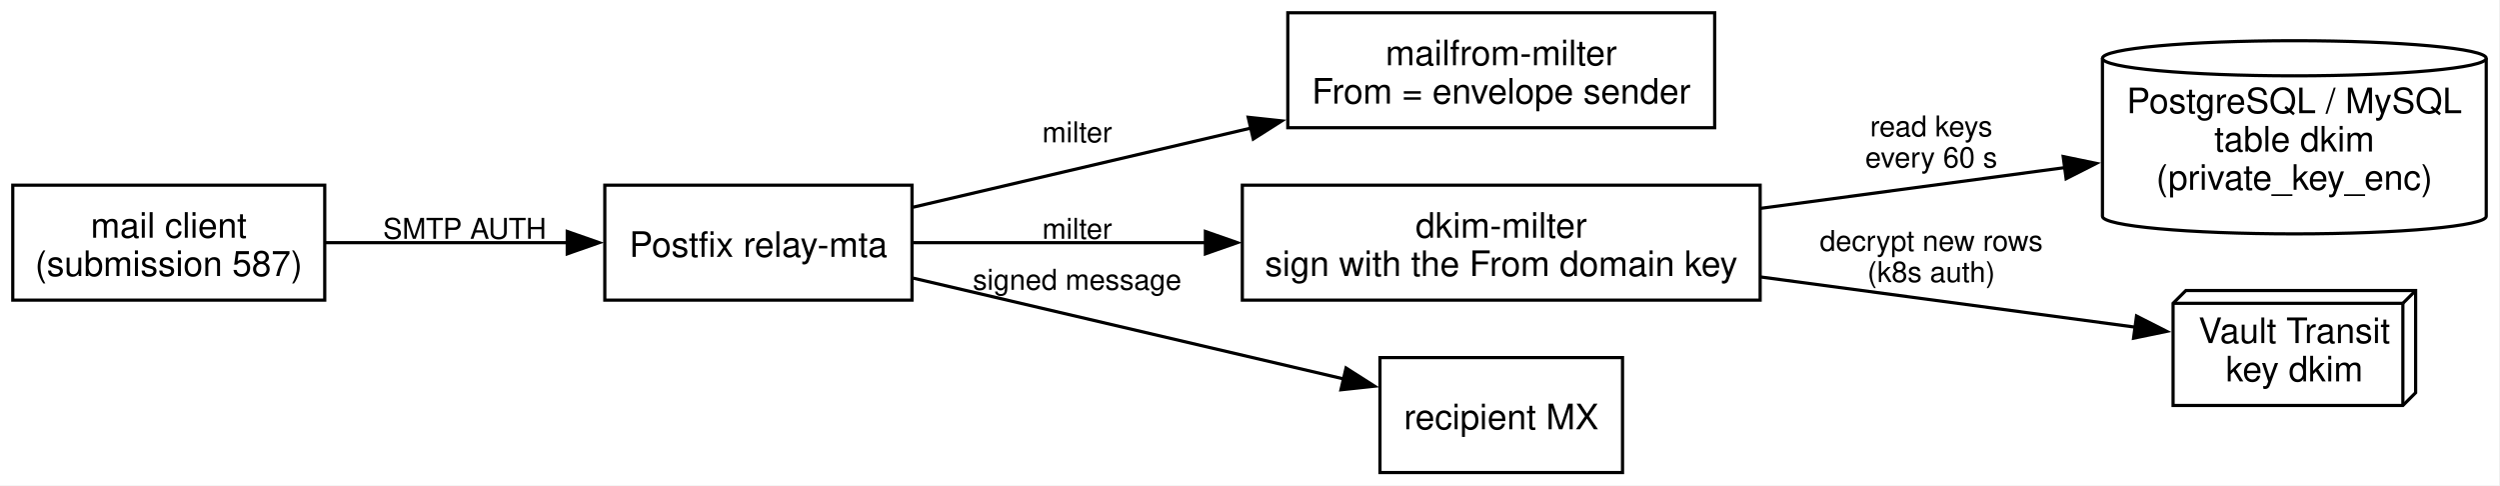
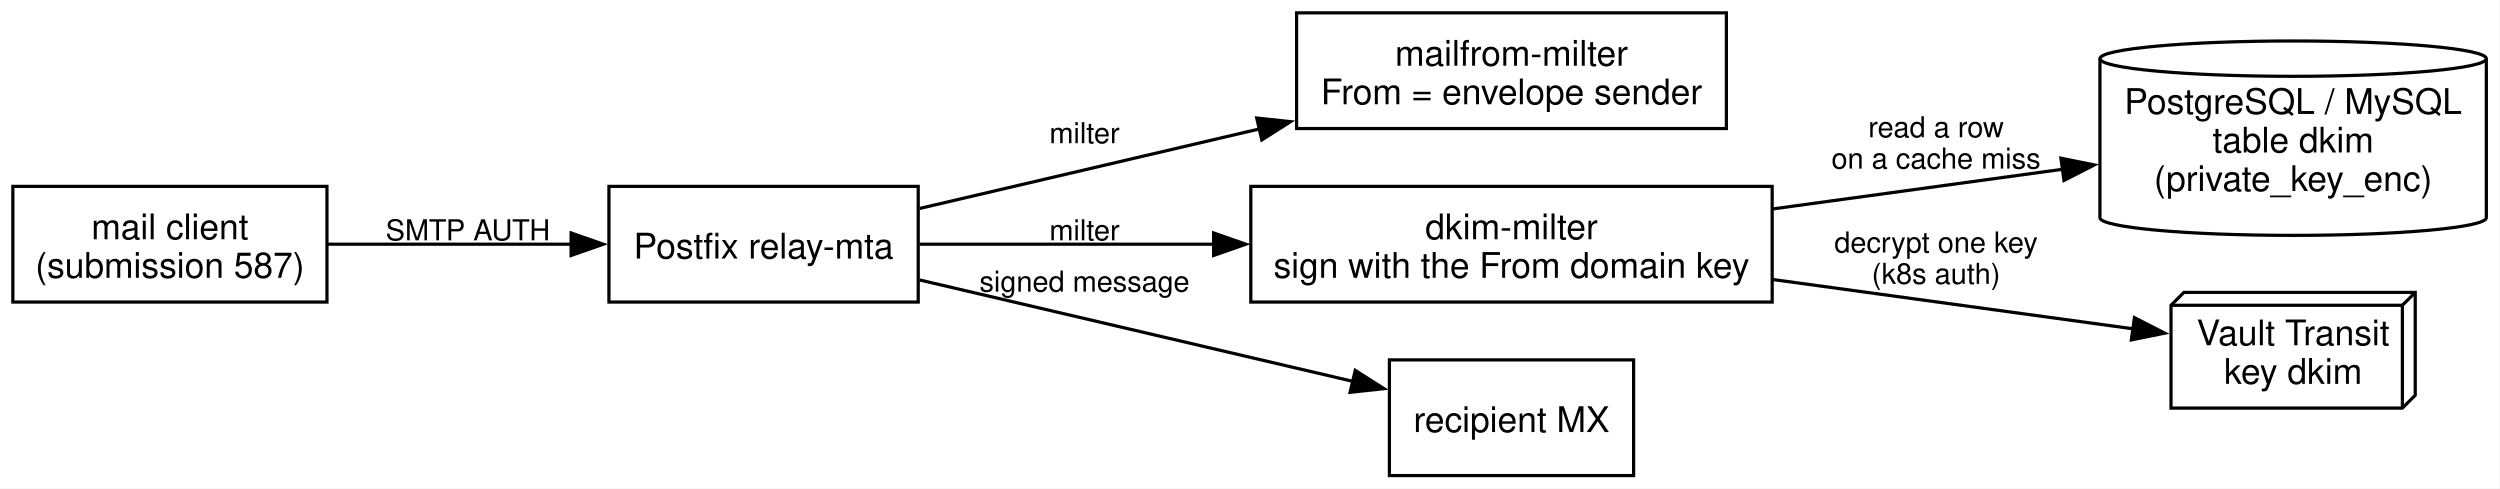
- <svg xmlns="http://www.w3.org/2000/svg" width="783pt" height="152pt" viewBox="0.00 0.00 783.00 152.00">
+ <svg xmlns="http://www.w3.org/2000/svg" width="778pt" height="152pt" viewBox="0.00 0.00 778.00 152.00">
  <g id="graph0" class="graph" transform="scale(1 1) rotate(0) translate(4 148)">
-     <polygon fill="white" stroke="none" points="-4,4 -4,-148 779,-148 779,4 -4,4" />
+     <polygon fill="white" stroke="none" points="-4,4 -4,-148 773.75,-148 773.75,4 -4,4" />
    <g id="node1" class="node">
      <polygon fill="none" stroke="black" points="97.75,-90 0,-90 0,-54 97.75,-54 97.75,-90" />
      <text xml:space="preserve" text-anchor="middle" x="48.88" y="-73.55" font-family="Helvetica,sans-Serif" font-size="11.00">mail client</text>
      <text xml:space="preserve" text-anchor="middle" x="48.88" y="-61.55" font-family="Helvetica,sans-Serif" font-size="11.00">(submission 587)</text>
    </g>
    <g id="node2" class="node">
      <polygon fill="none" stroke="black" points="281.75,-90 185.5,-90 185.5,-54 281.75,-54 281.75,-90" />
      <text xml:space="preserve" text-anchor="middle" x="233.62" y="-67.55" font-family="Helvetica,sans-Serif" font-size="11.00">Postfix relay-mta</text>
    </g>
    <g id="edge1" class="edge">
      <path fill="none" stroke="black" d="M97.89,-72C121.17,-72 149.34,-72 173.89,-72" />
      <polygon fill="black" stroke="black" points="173.73,-75.5 183.73,-72 173.73,-68.5 173.73,-75.5" />
      <text xml:space="preserve" text-anchor="middle" x="141.62" y="-73.2" font-family="Helvetica,sans-Serif" font-size="9.00">SMTP AUTH</text>
    </g>
    <g id="node3" class="node">
      <polygon fill="none" stroke="black" points="533.25,-144 399.5,-144 399.5,-108 533.25,-108 533.25,-144" />
      <text xml:space="preserve" text-anchor="middle" x="466.38" y="-127.55" font-family="Helvetica,sans-Serif" font-size="11.00">mailfrom-milter</text>
      <text xml:space="preserve" text-anchor="middle" x="466.38" y="-115.55" font-family="Helvetica,sans-Serif" font-size="11.00">From = envelope sender</text>
    </g>
    <g id="edge2" class="edge">
      <path fill="none" stroke="black" d="M282.16,-83.12C312.63,-90.26 352.9,-99.68 387.93,-107.88" />
      <polygon fill="black" stroke="black" points="387.09,-111.27 397.62,-110.14 388.68,-104.46 387.09,-111.27" />
      <text xml:space="preserve" text-anchor="middle" x="333.5" y="-103.43" font-family="Helvetica,sans-Serif" font-size="9.00">milter</text>
    </g>
    <g id="node4" class="node">
      <polygon fill="none" stroke="black" points="547.5,-90 385.25,-90 385.25,-54 547.5,-54 547.5,-90" />
      <text xml:space="preserve" text-anchor="middle" x="466.38" y="-73.55" font-family="Helvetica,sans-Serif" font-size="11.00">dkim-milter</text>
      <text xml:space="preserve" text-anchor="middle" x="466.38" y="-61.55" font-family="Helvetica,sans-Serif" font-size="11.00">sign with the From domain key</text>
    </g>
    <g id="edge3" class="edge">
      <path fill="none" stroke="black" d="M282.16,-72C308.59,-72 342.4,-72 373.76,-72" />
      <polygon fill="black" stroke="black" points="373.68,-75.5 383.68,-72 373.68,-68.5 373.68,-75.5" />
      <text xml:space="preserve" text-anchor="middle" x="333.5" y="-73.2" font-family="Helvetica,sans-Serif" font-size="9.00">milter</text>
    </g>
    <g id="node7" class="node">
      <polygon fill="none" stroke="black" points="504.38,-36 428.38,-36 428.38,0 504.38,0 504.38,-36" />
      <text xml:space="preserve" text-anchor="middle" x="466.38" y="-13.55" font-family="Helvetica,sans-Serif" font-size="11.00">recipient MX</text>
    </g>
    <g id="edge6" class="edge">
      <path fill="none" stroke="black" d="M282.16,-60.88C321.63,-51.64 377.53,-38.56 417.18,-29.28" />
      <polygon fill="black" stroke="black" points="417.75,-32.74 426.69,-27.05 416.15,-25.92 417.75,-32.74" />
      <text xml:space="preserve" text-anchor="middle" x="333.5" y="-57.24" font-family="Helvetica,sans-Serif" font-size="9.00">signed message</text>
    </g>
    <g id="node5" class="node">
-       <path fill="none" stroke="black" d="M775,-129.75C775,-132.78 748.05,-135.25 714.88,-135.25 681.7,-135.25 654.75,-132.78 654.75,-129.75 654.75,-129.75 654.75,-80.25 654.75,-80.25 654.75,-77.22 681.7,-74.75 714.88,-74.75 748.05,-74.75 775,-77.22 775,-80.25 775,-80.25 775,-129.75 775,-129.75" />
-       <path fill="none" stroke="black" d="M775,-129.75C775,-126.72 748.05,-124.25 714.88,-124.25 681.7,-124.25 654.75,-126.72 654.75,-129.75" />
-       <text xml:space="preserve" text-anchor="middle" x="714.88" y="-112.55" font-family="Helvetica,sans-Serif" font-size="11.00">PostgreSQL / MySQL</text>
-       <text xml:space="preserve" text-anchor="middle" x="714.88" y="-100.55" font-family="Helvetica,sans-Serif" font-size="11.00">table dkim</text>
-       <text xml:space="preserve" text-anchor="middle" x="714.88" y="-88.55" font-family="Helvetica,sans-Serif" font-size="11.00">(private_key_enc)</text>
+       <path fill="none" stroke="black" d="M769.75,-129.75C769.75,-132.78 742.8,-135.25 709.62,-135.25 676.45,-135.25 649.5,-132.78 649.5,-129.75 649.5,-129.75 649.5,-80.25 649.5,-80.25 649.5,-77.22 676.45,-74.75 709.62,-74.75 742.8,-74.75 769.75,-77.22 769.75,-80.25 769.75,-80.25 769.75,-129.75 769.75,-129.75" />
+       <path fill="none" stroke="black" d="M769.75,-129.75C769.75,-126.72 742.8,-124.25 709.62,-124.25 676.45,-124.25 649.5,-126.72 649.5,-129.75" />
+       <text xml:space="preserve" text-anchor="middle" x="709.62" y="-112.55" font-family="Helvetica,sans-Serif" font-size="11.00">PostgreSQL / MySQL</text>
+       <text xml:space="preserve" text-anchor="middle" x="709.62" y="-100.55" font-family="Helvetica,sans-Serif" font-size="11.00">table dkim</text>
+       <text xml:space="preserve" text-anchor="middle" x="709.62" y="-88.55" font-family="Helvetica,sans-Serif" font-size="11.00">(private_key_enc)</text>
    </g>
    <g id="edge4" class="edge">
-       <path fill="none" stroke="black" d="M547.75,-82.76C578.52,-86.88 613.36,-91.54 643.17,-95.53" />
-       <polygon fill="black" stroke="black" points="642.45,-98.97 652.82,-96.83 643.37,-92.03 642.45,-98.97" />
-       <text xml:space="preserve" text-anchor="middle" x="601.12" y="-105.28" font-family="Helvetica,sans-Serif" font-size="9.00">read keys</text>
-       <text xml:space="preserve" text-anchor="middle" x="601.12" y="-95.53" font-family="Helvetica,sans-Serif" font-size="9.00">every 60 s</text>
+       <path fill="none" stroke="black" d="M547.71,-82.99C576.99,-86.99 609.85,-91.49 638.21,-95.37" />
+       <polygon fill="black" stroke="black" points="637.36,-98.78 647.75,-96.67 638.31,-91.85 637.36,-98.78" />
+       <text xml:space="preserve" text-anchor="middle" x="598.5" y="-105.28" font-family="Helvetica,sans-Serif" font-size="9.00">read a row</text>
+       <text xml:space="preserve" text-anchor="middle" x="598.5" y="-95.53" font-family="Helvetica,sans-Serif" font-size="9.00">on a cache miss</text>
    </g>
    <g id="node6" class="node">
-       <polygon fill="none" stroke="black" points="752.88,-57 680.88,-57 676.88,-53 676.88,-21 748.88,-21 752.88,-25 752.88,-57" />
-       <polyline fill="none" stroke="black" points="748.88,-53 676.88,-53" />
-       <polyline fill="none" stroke="black" points="748.88,-53 748.88,-21" />
-       <polyline fill="none" stroke="black" points="748.88,-53 752.88,-57" />
-       <text xml:space="preserve" text-anchor="middle" x="714.88" y="-40.55" font-family="Helvetica,sans-Serif" font-size="11.00">Vault Transit</text>
-       <text xml:space="preserve" text-anchor="middle" x="714.88" y="-28.55" font-family="Helvetica,sans-Serif" font-size="11.00">key dkim</text>
+       <polygon fill="none" stroke="black" points="747.62,-57 675.62,-57 671.62,-53 671.62,-21 743.62,-21 747.62,-25 747.62,-57" />
+       <polyline fill="none" stroke="black" points="743.62,-53 671.62,-53" />
+       <polyline fill="none" stroke="black" points="743.62,-53 743.62,-21" />
+       <polyline fill="none" stroke="black" points="743.62,-53 747.62,-57" />
+       <text xml:space="preserve" text-anchor="middle" x="709.62" y="-40.55" font-family="Helvetica,sans-Serif" font-size="11.00">Vault Transit</text>
+       <text xml:space="preserve" text-anchor="middle" x="709.62" y="-28.55" font-family="Helvetica,sans-Serif" font-size="11.00">key dkim</text>
    </g>
    <g id="edge5" class="edge">
-       <path fill="none" stroke="black" d="M547.75,-61.24C586.46,-56.06 631.61,-50.01 665.06,-45.53" />
-       <polygon fill="black" stroke="black" points="665.43,-49.02 674.88,-44.22 664.5,-42.08 665.43,-49.02" />
-       <text xml:space="preserve" text-anchor="middle" x="601.12" y="-69.41" font-family="Helvetica,sans-Serif" font-size="9.00">decrypt new rows</text>
-       <text xml:space="preserve" text-anchor="middle" x="601.12" y="-59.66" font-family="Helvetica,sans-Serif" font-size="9.00">(k8s auth)</text>
+       <path fill="none" stroke="black" d="M547.71,-61.01C584.82,-55.94 627.68,-50.07 659.83,-45.67" />
+       <polygon fill="black" stroke="black" points="660.23,-49.15 669.66,-44.33 659.28,-42.22 660.23,-49.15" />
+       <text xml:space="preserve" text-anchor="middle" x="598.5" y="-69.41" font-family="Helvetica,sans-Serif" font-size="9.00">decrypt one key</text>
+       <text xml:space="preserve" text-anchor="middle" x="598.5" y="-59.66" font-family="Helvetica,sans-Serif" font-size="9.00">(k8s auth)</text>
    </g>
  </g>
</svg>
